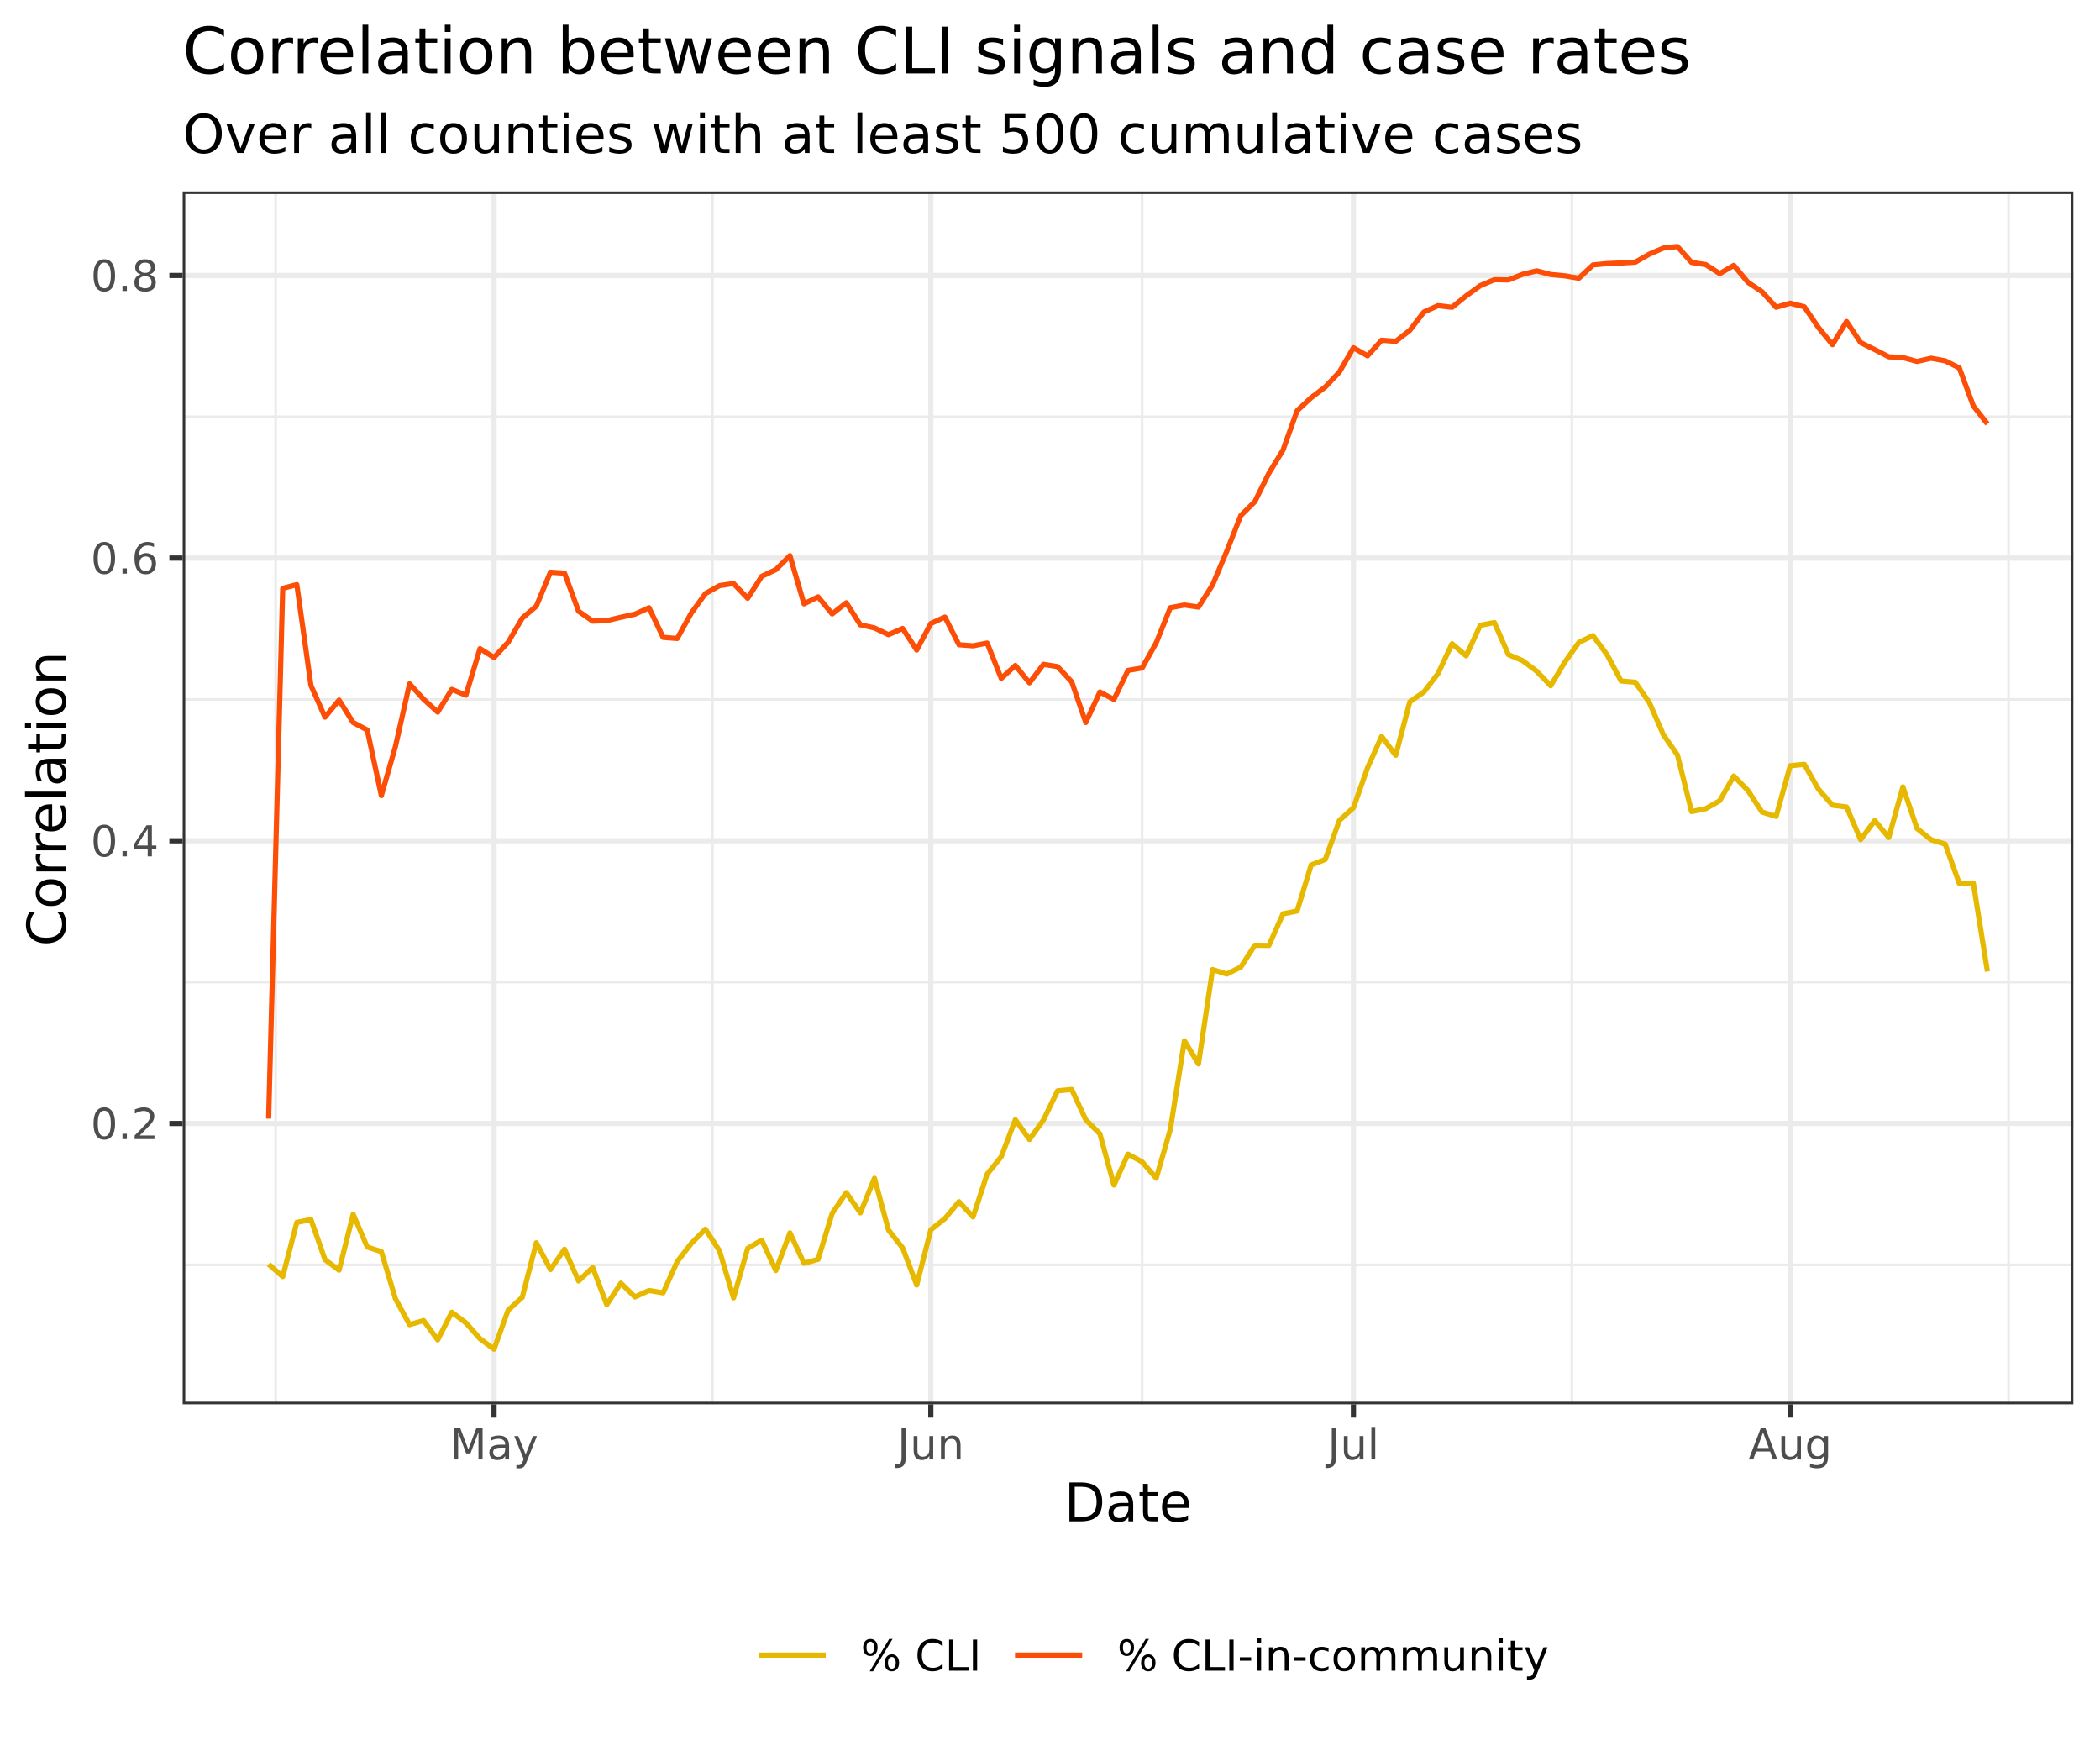
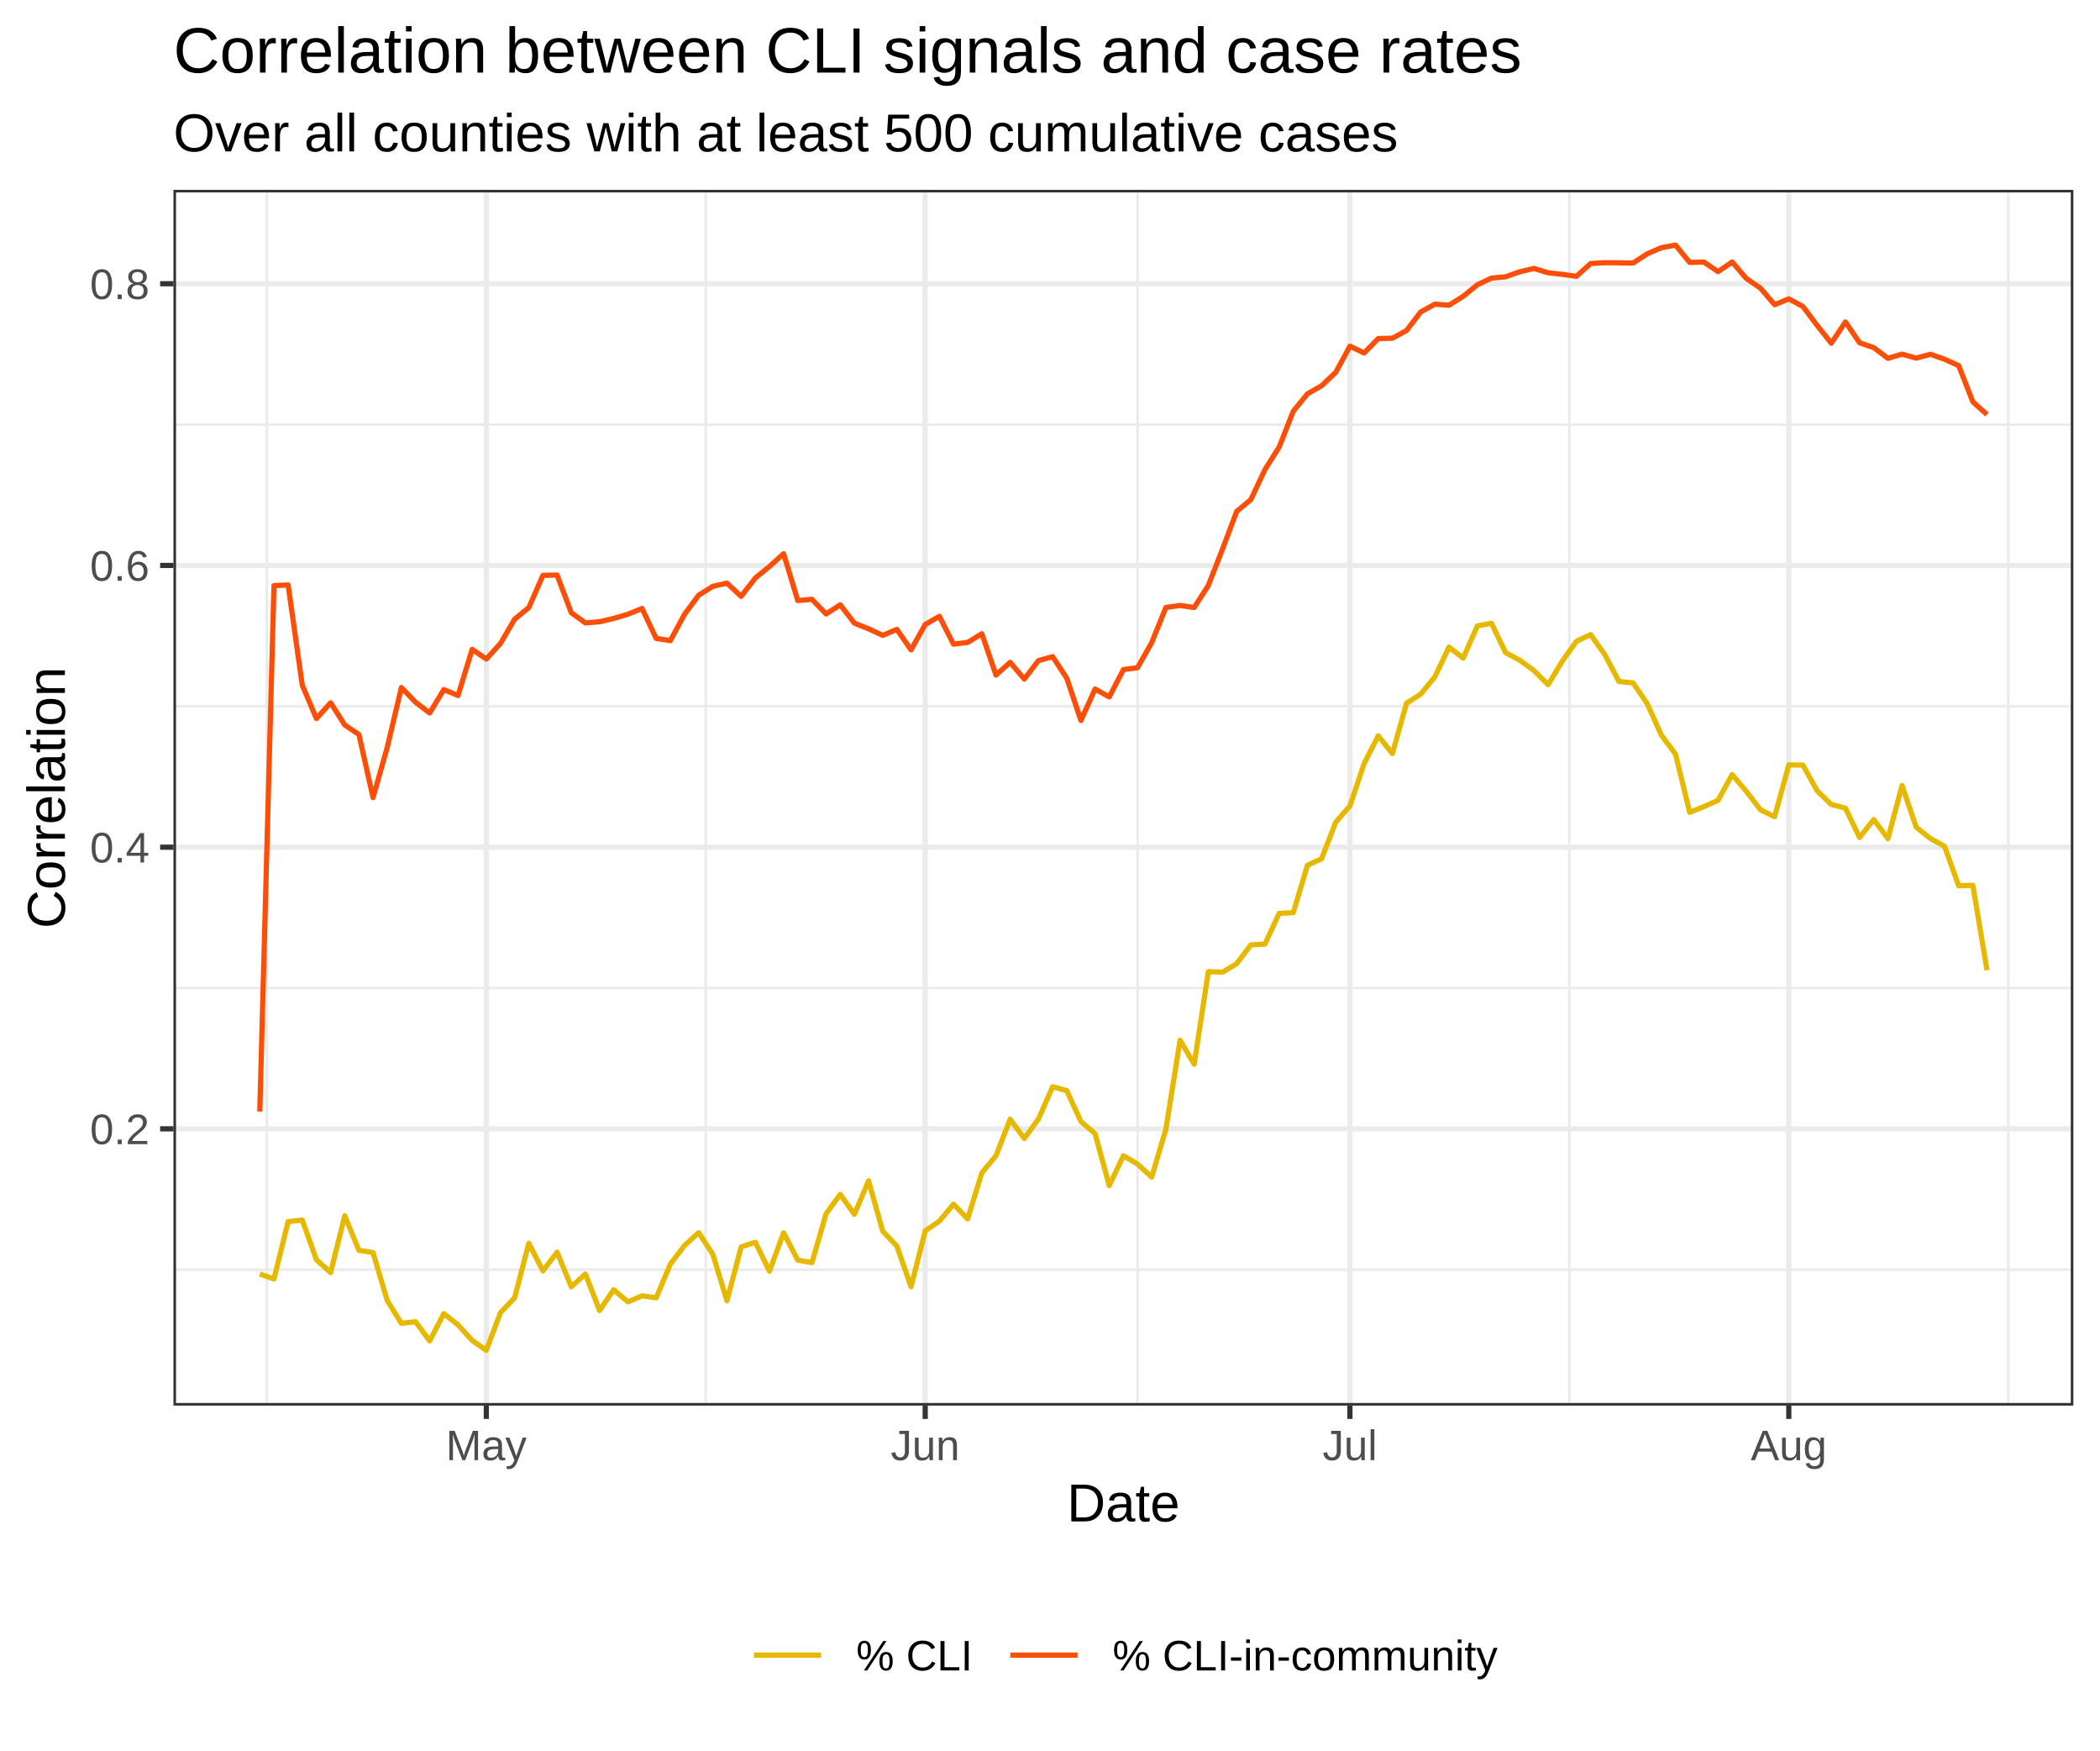
<svg xmlns="http://www.w3.org/2000/svg" viewBox="0 0 432.00 360.00">
  <defs>
    <style type="text/css">
    line, polyline, polygon, path, rect, circle {
      fill: none;
      stroke: #000000;
      stroke-linecap: round;
      stroke-linejoin: round;
      stroke-miterlimit: 10.00;
    }
  </style>
  </defs>
  <rect width="100%" height="100%" style="stroke: none; fill: #FFFFFF;" />
-   <rect x="0.00" y="0.00" width="432.00" height="360.00" style="stroke-width: 1.07; stroke: #FFFFFF; fill: #FFFFFF;" />
+   <rect x="0" y="0.00" width="432.00" height="360.00" style="stroke-width: 1.07; stroke: #FFFFFF; fill: #FFFFFF;" />
  <defs>
-     <clipPath id="cpMzcuNTh8NDI2LjUyfDI4OC44MnwzOS4zNg==">
-       <rect x="37.58" y="39.36" width="388.94" height="249.46" />
+     <clipPath id="cpMzUuNjh8NDI2LjUyfDI4OS4wOHwzOS4wNA==">
+       <rect x="35.68" y="39.04" width="390.84" height="250.04" />
    </clipPath>
  </defs>
-   <rect x="37.58" y="39.36" width="388.94" height="249.46" style="stroke-width: 1.07; stroke: none; fill: #FFFFFF;" clip-path="url(#cpMzcuNTh8NDI2LjUyfDI4OC44MnwzOS4zNg==)" />
-   <polyline points="37.58,260.13 426.52,260.13 " style="stroke-width: 0.53; stroke: #EBEBEB; stroke-linecap: butt;" clip-path="url(#cpMzcuNTh8NDI2LjUyfDI4OC44MnwzOS4zNg==)" />
-   <polyline points="37.58,201.99 426.52,201.99 " style="stroke-width: 0.53; stroke: #EBEBEB; stroke-linecap: butt;" clip-path="url(#cpMzcuNTh8NDI2LjUyfDI4OC44MnwzOS4zNg==)" />
-   <polyline points="37.58,143.85 426.52,143.85 " style="stroke-width: 0.53; stroke: #EBEBEB; stroke-linecap: butt;" clip-path="url(#cpMzcuNTh8NDI2LjUyfDI4OC44MnwzOS4zNg==)" />
-   <polyline points="37.58,85.71 426.52,85.71 " style="stroke-width: 0.53; stroke: #EBEBEB; stroke-linecap: butt;" clip-path="url(#cpMzcuNTh8NDI2LjUyfDI4OC44MnwzOS4zNg==)" />
-   <polyline points="56.71,288.82 56.71,39.36 " style="stroke-width: 0.53; stroke: #EBEBEB; stroke-linecap: butt;" clip-path="url(#cpMzcuNTh8NDI2LjUyfDI4OC44MnwzOS4zNg==)" />
-   <polyline points="146.56,288.82 146.56,39.36 " style="stroke-width: 0.53; stroke: #EBEBEB; stroke-linecap: butt;" clip-path="url(#cpMzcuNTh8NDI2LjUyfDI4OC44MnwzOS4zNg==)" />
-   <polyline points="234.95,288.82 234.95,39.36 " style="stroke-width: 0.53; stroke: #EBEBEB; stroke-linecap: butt;" clip-path="url(#cpMzcuNTh8NDI2LjUyfDI4OC44MnwzOS4zNg==)" />
-   <polyline points="323.35,288.82 323.35,39.36 " style="stroke-width: 0.53; stroke: #EBEBEB; stroke-linecap: butt;" clip-path="url(#cpMzcuNTh8NDI2LjUyfDI4OC44MnwzOS4zNg==)" />
-   <polyline points="413.19,288.82 413.19,39.36 " style="stroke-width: 0.53; stroke: #EBEBEB; stroke-linecap: butt;" clip-path="url(#cpMzcuNTh8NDI2LjUyfDI4OC44MnwzOS4zNg==)" />
-   <polyline points="37.58,231.06 426.52,231.06 " style="stroke-width: 1.07; stroke: #EBEBEB; stroke-linecap: butt;" clip-path="url(#cpMzcuNTh8NDI2LjUyfDI4OC44MnwzOS4zNg==)" />
-   <polyline points="37.58,172.92 426.52,172.92 " style="stroke-width: 1.07; stroke: #EBEBEB; stroke-linecap: butt;" clip-path="url(#cpMzcuNTh8NDI2LjUyfDI4OC44MnwzOS4zNg==)" />
-   <polyline points="37.58,114.78 426.52,114.78 " style="stroke-width: 1.07; stroke: #EBEBEB; stroke-linecap: butt;" clip-path="url(#cpMzcuNTh8NDI2LjUyfDI4OC44MnwzOS4zNg==)" />
-   <polyline points="37.58,56.65 426.52,56.65 " style="stroke-width: 1.07; stroke: #EBEBEB; stroke-linecap: butt;" clip-path="url(#cpMzcuNTh8NDI2LjUyfDI4OC44MnwzOS4zNg==)" />
-   <polyline points="101.63,288.82 101.63,39.36 " style="stroke-width: 1.07; stroke: #EBEBEB; stroke-linecap: butt;" clip-path="url(#cpMzcuNTh8NDI2LjUyfDI4OC44MnwzOS4zNg==)" />
-   <polyline points="191.48,288.82 191.48,39.36 " style="stroke-width: 1.07; stroke: #EBEBEB; stroke-linecap: butt;" clip-path="url(#cpMzcuNTh8NDI2LjUyfDI4OC44MnwzOS4zNg==)" />
-   <polyline points="278.42,288.82 278.42,39.36 " style="stroke-width: 1.07; stroke: #EBEBEB; stroke-linecap: butt;" clip-path="url(#cpMzcuNTh8NDI2LjUyfDI4OC44MnwzOS4zNg==)" />
-   <polyline points="368.27,288.82 368.27,39.36 " style="stroke-width: 1.07; stroke: #EBEBEB; stroke-linecap: butt;" clip-path="url(#cpMzcuNTh8NDI2LjUyfDI4OC44MnwzOS4zNg==)" />
-   <polyline points="55.26,260.00 58.16,262.55 61.06,251.40 63.96,250.81 66.86,259.06 69.75,261.23 72.65,249.73 75.55,256.46 78.45,257.41 81.35,267.11 84.25,272.43 87.14,271.59 90.04,275.57 92.94,269.88 95.84,272.05 98.74,275.33 101.63,277.48 104.53,269.46 107.43,266.82 110.33,255.59 113.23,261.10 116.13,256.92 119.02,263.45 121.92,260.68 124.82,268.32 127.72,263.90 130.62,266.73 133.51,265.41 136.41,265.89 139.31,259.46 142.21,255.72 145.11,252.80 148.01,257.24 150.90,266.93 153.80,256.75 156.70,255.05 159.60,261.29 162.50,253.55 165.39,259.81 168.29,259.00 171.19,249.55 174.09,245.28 176.99,249.44 179.89,242.33 182.78,252.99 185.68,256.64 188.58,264.28 191.48,252.92 194.38,250.61 197.27,247.14 200.17,250.27 203.07,241.47 205.97,237.89 208.87,230.28 211.77,234.35 214.66,230.32 217.56,224.34 220.46,224.06 223.36,230.29 226.26,233.18 229.15,243.72 232.05,237.37 234.95,238.95 237.85,242.32 240.75,232.28 243.65,214.05 246.54,218.81 249.44,199.40 252.34,200.33 255.24,198.90 258.14,194.40 261.03,194.45 263.93,187.95 266.83,187.36 269.73,177.89 272.63,176.76 275.53,168.74 278.42,166.12 281.32,157.91 284.22,151.45 287.12,155.34 290.02,144.33 292.91,142.33 295.81,138.55 298.71,132.39 301.61,134.88 304.51,128.61 307.41,128.03 310.30,134.63 313.20,135.86 316.10,138.03 319.00,141.04 321.90,136.17 324.79,132.13 327.69,130.72 330.59,134.64 333.49,140.06 336.39,140.31 339.29,144.49 342.18,151.11 345.08,155.28 347.98,166.91 350.88,166.33 353.78,164.67 356.67,159.60 359.57,162.58 362.47,167.01 365.37,167.91 368.27,157.49 371.17,157.20 374.06,162.28 376.96,165.60 379.86,165.97 382.76,172.70 385.66,168.76 388.55,172.25 391.45,161.83 394.35,170.38 397.25,172.71 400.15,173.60 403.05,181.70 405.94,181.62 408.84,199.80 " style="stroke-width: 1.07; stroke: #E7B800; stroke-linecap: butt;" clip-path="url(#cpMzcuNTh8NDI2LjUyfDI4OC44MnwzOS4zNg==)" />
-   <polyline points="55.26,230.06 58.16,121.00 61.06,120.23 63.96,140.97 66.86,147.49 69.75,143.98 72.65,148.60 75.55,150.14 78.45,163.63 81.35,153.51 84.25,140.64 87.14,143.81 90.04,146.46 92.94,141.78 95.84,142.98 98.74,133.40 101.63,135.22 104.53,132.09 107.43,127.13 110.33,124.66 113.23,117.68 116.13,117.88 119.02,125.71 121.92,127.74 124.82,127.64 127.72,126.95 130.62,126.31 133.51,124.99 136.41,131.08 139.31,131.31 142.21,126.08 145.11,122.08 148.01,120.44 150.90,120.01 153.80,123.04 156.70,118.53 159.60,117.15 162.50,114.28 165.39,124.19 168.29,122.75 171.19,126.26 174.09,123.97 176.99,128.50 179.89,129.14 182.78,130.53 185.68,129.25 188.58,133.69 191.48,128.23 194.38,126.91 197.27,132.60 200.17,132.82 203.07,132.25 205.97,139.53 208.87,136.86 211.77,140.43 214.66,136.63 217.56,137.10 220.46,140.22 223.36,148.59 226.26,142.32 229.15,143.85 232.05,137.88 234.95,137.38 237.85,132.20 240.75,124.98 243.65,124.43 246.54,124.85 249.44,120.30 252.34,113.42 255.24,106.04 258.14,103.16 261.03,97.31 263.93,92.57 266.83,84.47 269.73,81.78 272.63,79.59 275.53,76.51 278.42,71.52 281.32,73.18 284.22,69.97 287.12,70.20 290.02,67.93 292.91,64.17 295.81,62.86 298.71,63.20 301.61,60.84 304.51,58.74 307.41,57.52 310.30,57.57 313.20,56.42 316.10,55.70 319.00,56.45 321.90,56.73 324.79,57.22 327.69,54.49 330.59,54.20 333.49,54.08 336.39,53.92 339.29,52.26 342.18,51.01 345.08,50.70 347.98,53.97 350.88,54.41 353.78,56.27 356.67,54.57 359.57,58.05 362.47,59.99 365.37,63.19 368.27,62.36 371.17,63.09 374.06,67.34 376.96,70.88 379.86,66.13 382.76,70.46 385.66,71.90 388.55,73.39 391.45,73.54 394.35,74.34 397.25,73.68 400.15,74.21 403.05,75.67 405.94,83.48 408.84,87.19 " style="stroke-width: 1.07; stroke: #FC4E07; stroke-linecap: butt;" clip-path="url(#cpMzcuNTh8NDI2LjUyfDI4OC44MnwzOS4zNg==)" />
-   <rect x="37.58" y="39.36" width="388.94" height="249.46" style="stroke-width: 1.07; stroke: #333333;" clip-path="url(#cpMzcuNTh8NDI2LjUyfDI4OC44MnwzOS4zNg==)" />
+   <rect x="35.68" y="39.04" width="390.84" height="250.04" style="stroke-width: 1.07; stroke: none; fill: #FFFFFF;" clip-path="url(#cpMzUuNjh8NDI2LjUyfDI4OS4wOHwzOS4wNA==)" />
+   <polyline points="35.68,261.13 426.52,261.13 " style="stroke-width: 0.53; stroke: #EBEBEB; stroke-linecap: butt;" clip-path="url(#cpMzUuNjh8NDI2LjUyfDI4OS4wOHwzOS4wNA==)" />
+   <polyline points="35.68,203.19 426.52,203.19 " style="stroke-width: 0.53; stroke: #EBEBEB; stroke-linecap: butt;" clip-path="url(#cpMzUuNjh8NDI2LjUyfDI4OS4wOHwzOS4wNA==)" />
+   <polyline points="35.68,145.26 426.52,145.26 " style="stroke-width: 0.53; stroke: #EBEBEB; stroke-linecap: butt;" clip-path="url(#cpMzUuNjh8NDI2LjUyfDI4OS4wOHwzOS4wNA==)" />
+   <polyline points="35.68,87.33 426.52,87.33 " style="stroke-width: 0.53; stroke: #EBEBEB; stroke-linecap: butt;" clip-path="url(#cpMzUuNjh8NDI2LjUyfDI4OS4wOHwzOS4wNA==)" />
+   <polyline points="54.90,289.08 54.90,39.04 " style="stroke-width: 0.53; stroke: #EBEBEB; stroke-linecap: butt;" clip-path="url(#cpMzUuNjh8NDI2LjUyfDI4OS4wOHwzOS4wNA==)" />
+   <polyline points="145.18,289.08 145.18,39.04 " style="stroke-width: 0.53; stroke: #EBEBEB; stroke-linecap: butt;" clip-path="url(#cpMzUuNjh8NDI2LjUyfDI4OS4wOHwzOS4wNA==)" />
+   <polyline points="234.01,289.08 234.01,39.04 " style="stroke-width: 0.53; stroke: #EBEBEB; stroke-linecap: butt;" clip-path="url(#cpMzUuNjh8NDI2LjUyfDI4OS4wOHwzOS4wNA==)" />
+   <polyline points="322.84,289.08 322.84,39.04 " style="stroke-width: 0.53; stroke: #EBEBEB; stroke-linecap: butt;" clip-path="url(#cpMzUuNjh8NDI2LjUyfDI4OS4wOHwzOS4wNA==)" />
+   <polyline points="413.12,289.08 413.12,39.04 " style="stroke-width: 0.53; stroke: #EBEBEB; stroke-linecap: butt;" clip-path="url(#cpMzUuNjh8NDI2LjUyfDI4OS4wOHwzOS4wNA==)" />
+   <polyline points="35.68,232.16 426.52,232.16 " style="stroke-width: 1.07; stroke: #EBEBEB; stroke-linecap: butt;" clip-path="url(#cpMzUuNjh8NDI2LjUyfDI4OS4wOHwzOS4wNA==)" />
+   <polyline points="35.68,174.23 426.52,174.23 " style="stroke-width: 1.07; stroke: #EBEBEB; stroke-linecap: butt;" clip-path="url(#cpMzUuNjh8NDI2LjUyfDI4OS4wOHwzOS4wNA==)" />
+   <polyline points="35.68,116.29 426.52,116.29 " style="stroke-width: 1.07; stroke: #EBEBEB; stroke-linecap: butt;" clip-path="url(#cpMzUuNjh8NDI2LjUyfDI4OS4wOHwzOS4wNA==)" />
+   <polyline points="35.68,58.36 426.52,58.36 " style="stroke-width: 1.07; stroke: #EBEBEB; stroke-linecap: butt;" clip-path="url(#cpMzUuNjh8NDI2LjUyfDI4OS4wOHwzOS4wNA==)" />
+   <polyline points="100.04,289.08 100.04,39.04 " style="stroke-width: 1.07; stroke: #EBEBEB; stroke-linecap: butt;" clip-path="url(#cpMzUuNjh8NDI2LjUyfDI4OS4wOHwzOS4wNA==)" />
+   <polyline points="190.33,289.08 190.33,39.04 " style="stroke-width: 1.07; stroke: #EBEBEB; stroke-linecap: butt;" clip-path="url(#cpMzUuNjh8NDI2LjUyfDI4OS4wOHwzOS4wNA==)" />
+   <polyline points="277.70,289.08 277.70,39.04 " style="stroke-width: 1.07; stroke: #EBEBEB; stroke-linecap: butt;" clip-path="url(#cpMzUuNjh8NDI2LjUyfDI4OS4wOHwzOS4wNA==)" />
+   <polyline points="367.98,289.08 367.98,39.04 " style="stroke-width: 1.07; stroke: #EBEBEB; stroke-linecap: butt;" clip-path="url(#cpMzUuNjh8NDI2LjUyfDI4OS4wOHwzOS4wNA==)" />
+   <polyline points="53.44,262.00 56.36,263.04 59.27,251.25 62.18,250.92 65.09,259.07 68.01,261.72 70.92,250.05 73.83,257.14 76.74,257.61 79.65,267.44 82.57,272.16 85.48,271.82 88.39,275.77 91.30,270.17 94.22,272.46 97.13,275.67 100.04,277.71 102.95,269.98 105.87,266.90 108.78,255.70 111.69,261.36 114.60,257.53 117.52,264.65 120.43,262.02 123.34,269.52 126.25,265.24 129.17,267.75 132.08,266.50 134.99,266.91 137.90,259.99 140.82,256.16 143.73,253.51 146.64,257.95 149.55,267.53 152.46,256.45 155.38,255.49 158.29,261.43 161.20,253.53 164.11,259.16 167.03,259.68 169.94,249.62 172.85,245.64 175.76,249.74 178.68,242.85 181.59,253.21 184.50,256.28 187.41,264.64 190.33,253.15 193.24,251.14 196.15,247.66 199.06,250.68 201.98,241.21 204.89,237.70 207.80,230.18 210.71,234.15 213.62,230.15 216.54,223.51 219.45,224.30 222.36,230.66 225.27,233.15 228.19,243.83 231.10,237.71 234.01,239.40 236.92,242.08 239.84,232.25 242.75,213.95 245.66,218.86 248.57,199.84 251.49,199.94 254.40,198.20 257.31,194.34 260.22,194.15 263.14,187.85 266.05,187.69 268.96,177.95 271.87,176.62 274.79,169.09 277.70,165.75 280.61,157.07 283.52,151.33 286.43,154.99 289.35,144.62 292.26,142.76 295.17,139.21 298.08,133.09 301.00,135.34 303.91,128.74 306.82,128.19 309.73,134.23 312.65,135.79 315.56,137.91 318.47,140.82 321.38,135.99 324.30,131.90 327.21,130.52 330.12,134.61 333.03,140.14 335.95,140.46 338.86,144.72 341.77,151.19 344.68,155.10 347.59,167.07 350.51,165.90 353.42,164.60 356.33,159.32 359.24,162.75 362.16,166.54 365.07,167.98 367.98,157.31 370.89,157.36 373.81,162.63 376.72,165.45 379.63,166.20 382.54,172.24 385.46,168.55 388.37,172.46 391.28,161.55 394.19,170.12 397.11,172.45 400.02,174.06 402.93,182.17 405.84,182.06 408.75,199.52 " style="stroke-width: 1.07; stroke: #E7B800; stroke-linecap: butt;" clip-path="url(#cpMzUuNjh8NDI2LjUyfDI4OS4wOHwzOS4wNA==)" />
+   <polyline points="53.44,228.60 56.36,120.44 59.27,120.31 62.18,140.92 65.09,147.78 68.01,144.54 70.92,149.10 73.83,151.05 76.74,164.04 79.65,153.75 82.57,141.40 85.48,144.42 88.39,146.64 91.30,141.82 94.22,143.04 97.13,133.55 100.04,135.54 102.95,132.34 105.87,127.34 108.78,124.96 111.69,118.33 114.60,118.27 117.52,126.01 120.43,128.11 123.34,127.87 126.25,127.19 129.17,126.33 132.08,125.14 134.99,131.30 137.90,131.75 140.82,126.34 143.73,122.41 146.64,120.58 149.55,119.93 152.46,122.64 155.38,118.88 158.29,116.50 161.20,113.88 164.11,123.50 167.03,123.26 169.94,126.27 172.85,124.39 175.76,128.16 178.68,129.32 181.59,130.67 184.50,129.44 187.41,133.65 190.33,128.44 193.24,126.76 196.15,132.48 199.06,132.12 201.98,130.34 204.89,138.83 207.80,136.22 210.71,139.66 213.62,135.86 216.54,135.05 219.45,139.48 222.36,148.17 225.27,141.71 228.19,143.33 231.10,137.71 234.01,137.32 236.92,132.16 239.84,124.93 242.75,124.52 245.66,124.94 248.57,120.40 251.49,112.93 254.40,105.18 257.31,102.76 260.22,96.58 263.14,91.95 266.05,84.57 268.96,81.00 271.87,79.33 274.79,76.57 277.70,71.20 280.61,72.60 283.52,69.63 286.43,69.56 289.35,67.97 292.26,64.15 295.17,62.56 298.08,62.77 301.00,60.94 303.91,58.57 306.82,57.20 309.73,56.92 312.65,55.89 315.56,55.21 318.47,56.10 321.38,56.42 324.30,56.83 327.21,54.20 330.12,54.03 333.03,54.05 335.95,54.10 338.86,52.20 341.77,50.94 344.68,50.41 347.59,53.97 350.51,53.89 353.42,55.87 356.33,53.88 359.24,57.27 362.16,59.27 365.07,62.67 367.98,61.47 370.89,63.04 373.81,66.92 376.72,70.58 379.63,66.22 382.54,70.49 385.46,71.50 388.37,73.69 391.28,72.84 394.19,73.65 397.11,72.86 400.02,73.88 402.93,75.20 405.84,82.64 408.75,85.26 " style="stroke-width: 1.07; stroke: #FC4E07; stroke-linecap: butt;" clip-path="url(#cpMzUuNjh8NDI2LjUyfDI4OS4wOHwzOS4wNA==)" />
+   <rect x="35.68" y="39.04" width="390.84" height="250.04" style="stroke-width: 1.07; stroke: #333333;" clip-path="url(#cpMzUuNjh8NDI2LjUyfDI4OS4wOHwzOS4wNA==)" />
  <defs>
    <clipPath id="cpMC4wMHw0MzIuMDB8MzYwLjAwfDAuMDA=">
      <rect x="0.00" y="0.00" width="432.00" height="360.00" />
    </clipPath>
  </defs>
  <g clip-path="url(#cpMC4wMHw0MzIuMDB8MzYwLjAwfDAuMDA=)">
-     <text x="18.66" y="234.27" style="font-size: 8.80px; fill: #4D4D4D; font-family: DejaVu Sans;" textLength="13.99px" lengthAdjust="spacingAndGlyphs">0.2</text>
+     <text x="18.51" y="235.31" style="font-size: 8.80px; fill: #4D4D4D; font-family: Arial;" textLength="12.23px" lengthAdjust="spacingAndGlyphs">0.2</text>
  </g>
  <g clip-path="url(#cpMC4wMHw0MzIuMDB8MzYwLjAwfDAuMDA=)">
-     <text x="18.66" y="176.13" style="font-size: 8.80px; fill: #4D4D4D; font-family: DejaVu Sans;" textLength="13.99px" lengthAdjust="spacingAndGlyphs">0.4</text>
+     <text x="18.51" y="177.38" style="font-size: 8.80px; fill: #4D4D4D; font-family: Arial;" textLength="12.23px" lengthAdjust="spacingAndGlyphs">0.4</text>
  </g>
  <g clip-path="url(#cpMC4wMHw0MzIuMDB8MzYwLjAwfDAuMDA=)">
-     <text x="18.66" y="117.99" style="font-size: 8.80px; fill: #4D4D4D; font-family: DejaVu Sans;" textLength="13.99px" lengthAdjust="spacingAndGlyphs">0.6</text>
+     <text x="18.51" y="119.44" style="font-size: 8.80px; fill: #4D4D4D; font-family: Arial;" textLength="12.23px" lengthAdjust="spacingAndGlyphs">0.6</text>
  </g>
  <g clip-path="url(#cpMC4wMHw0MzIuMDB8MzYwLjAwfDAuMDA=)">
-     <text x="18.66" y="59.85" style="font-size: 8.80px; fill: #4D4D4D; font-family: DejaVu Sans;" textLength="13.99px" lengthAdjust="spacingAndGlyphs">0.8</text>
+     <text x="18.51" y="61.51" style="font-size: 8.80px; fill: #4D4D4D; font-family: Arial;" textLength="12.23px" lengthAdjust="spacingAndGlyphs">0.8</text>
  </g>
-   <polyline points="34.84,231.06 37.58,231.06 " style="stroke-width: 1.07; stroke: #333333; stroke-linecap: butt;" clip-path="url(#cpMC4wMHw0MzIuMDB8MzYwLjAwfDAuMDA=)" />
-   <polyline points="34.84,172.92 37.58,172.92 " style="stroke-width: 1.07; stroke: #333333; stroke-linecap: butt;" clip-path="url(#cpMC4wMHw0MzIuMDB8MzYwLjAwfDAuMDA=)" />
-   <polyline points="34.84,114.78 37.58,114.78 " style="stroke-width: 1.07; stroke: #333333; stroke-linecap: butt;" clip-path="url(#cpMC4wMHw0MzIuMDB8MzYwLjAwfDAuMDA=)" />
-   <polyline points="34.84,56.65 37.58,56.65 " style="stroke-width: 1.07; stroke: #333333; stroke-linecap: butt;" clip-path="url(#cpMC4wMHw0MzIuMDB8MzYwLjAwfDAuMDA=)" />
-   <polyline points="101.63,291.56 101.63,288.82 " style="stroke-width: 1.07; stroke: #333333; stroke-linecap: butt;" clip-path="url(#cpMC4wMHw0MzIuMDB8MzYwLjAwfDAuMDA=)" />
-   <polyline points="191.48,291.56 191.48,288.82 " style="stroke-width: 1.07; stroke: #333333; stroke-linecap: butt;" clip-path="url(#cpMC4wMHw0MzIuMDB8MzYwLjAwfDAuMDA=)" />
-   <polyline points="278.42,291.56 278.42,288.82 " style="stroke-width: 1.07; stroke: #333333; stroke-linecap: butt;" clip-path="url(#cpMC4wMHw0MzIuMDB8MzYwLjAwfDAuMDA=)" />
-   <polyline points="368.27,291.56 368.27,288.82 " style="stroke-width: 1.07; stroke: #333333; stroke-linecap: butt;" clip-path="url(#cpMC4wMHw0MzIuMDB8MzYwLjAwfDAuMDA=)" />
+   <polyline points="32.94,232.16 35.68,232.16 " style="stroke-width: 1.07; stroke: #333333; stroke-linecap: butt;" clip-path="url(#cpMC4wMHw0MzIuMDB8MzYwLjAwfDAuMDA=)" />
+   <polyline points="32.94,174.23 35.68,174.23 " style="stroke-width: 1.07; stroke: #333333; stroke-linecap: butt;" clip-path="url(#cpMC4wMHw0MzIuMDB8MzYwLjAwfDAuMDA=)" />
+   <polyline points="32.94,116.29 35.68,116.29 " style="stroke-width: 1.07; stroke: #333333; stroke-linecap: butt;" clip-path="url(#cpMC4wMHw0MzIuMDB8MzYwLjAwfDAuMDA=)" />
+   <polyline points="32.94,58.36 35.68,58.36 " style="stroke-width: 1.07; stroke: #333333; stroke-linecap: butt;" clip-path="url(#cpMC4wMHw0MzIuMDB8MzYwLjAwfDAuMDA=)" />
+   <polyline points="100.04,291.82 100.04,289.08 " style="stroke-width: 1.07; stroke: #333333; stroke-linecap: butt;" clip-path="url(#cpMC4wMHw0MzIuMDB8MzYwLjAwfDAuMDA=)" />
+   <polyline points="190.33,291.82 190.33,289.08 " style="stroke-width: 1.07; stroke: #333333; stroke-linecap: butt;" clip-path="url(#cpMC4wMHw0MzIuMDB8MzYwLjAwfDAuMDA=)" />
+   <polyline points="277.70,291.82 277.70,289.08 " style="stroke-width: 1.07; stroke: #333333; stroke-linecap: butt;" clip-path="url(#cpMC4wMHw0MzIuMDB8MzYwLjAwfDAuMDA=)" />
+   <polyline points="367.98,291.82 367.98,289.08 " style="stroke-width: 1.07; stroke: #333333; stroke-linecap: butt;" clip-path="url(#cpMC4wMHw0MzIuMDB8MzYwLjAwfDAuMDA=)" />
  <g clip-path="url(#cpMC4wMHw0MzIuMDB8MzYwLjAwfDAuMDA=)">
-     <text x="92.54" y="300.16" style="font-size: 8.80px; fill: #4D4D4D; font-family: DejaVu Sans;" textLength="18.19px" lengthAdjust="spacingAndGlyphs">May</text>
+     <text x="91.73" y="300.31" style="font-size: 8.80px; fill: #4D4D4D; font-family: Arial;" textLength="16.62px" lengthAdjust="spacingAndGlyphs">May</text>
  </g>
  <g clip-path="url(#cpMC4wMHw0MzIuMDB8MzYwLjAwfDAuMDA=)">
-     <text x="184.60" y="300.16" style="font-size: 8.80px; fill: #4D4D4D; font-family: DejaVu Sans;" textLength="13.75px" lengthAdjust="spacingAndGlyphs">Jun</text>
+     <text x="183.23" y="300.31" style="font-size: 8.80px; fill: #4D4D4D; font-family: Arial;" textLength="14.19px" lengthAdjust="spacingAndGlyphs">Jun</text>
  </g>
  <g clip-path="url(#cpMC4wMHw0MzIuMDB8MzYwLjAwfDAuMDA=)">
-     <text x="273.11" y="300.16" style="font-size: 8.80px; fill: #4D4D4D; font-family: DejaVu Sans;" textLength="10.62px" lengthAdjust="spacingAndGlyphs">Jul</text>
+     <text x="272.07" y="300.31" style="font-size: 8.80px; fill: #4D4D4D; font-family: Arial;" textLength="11.25px" lengthAdjust="spacingAndGlyphs">Jul</text>
  </g>
  <g clip-path="url(#cpMC4wMHw0MzIuMDB8MzYwLjAwfDAuMDA=)">
-     <text x="359.68" y="300.16" style="font-size: 8.80px; fill: #4D4D4D; font-family: DejaVu Sans;" textLength="17.18px" lengthAdjust="spacingAndGlyphs">Aug</text>
+     <text x="360.15" y="300.31" style="font-size: 8.80px; fill: #4D4D4D; font-family: Arial;" textLength="15.66px" lengthAdjust="spacingAndGlyphs">Aug</text>
  </g>
  <g clip-path="url(#cpMC4wMHw0MzIuMDB8MzYwLjAwfDAuMDA=)">
-     <text x="218.91" y="312.90" style="font-size: 11.00px; font-family: DejaVu Sans;" textLength="26.29px" lengthAdjust="spacingAndGlyphs">Date</text>
+     <text x="219.48" y="312.90" style="font-size: 11.00px; font-family: Arial;" textLength="23.24px" lengthAdjust="spacingAndGlyphs">Date</text>
  </g>
  <g clip-path="url(#cpMC4wMHw0MzIuMDB8MzYwLjAwfDAuMDA=)">
-     <text transform="translate(13.50,194.63) rotate(-90)" style="font-size: 11.00px; font-family: DejaVu Sans;" textLength="61.09px" lengthAdjust="spacingAndGlyphs">Correlation</text>
+     <text transform="translate(13.35,190.96) rotate(-90)" style="font-size: 11.00px; font-family: Arial;" textLength="53.80px" lengthAdjust="spacingAndGlyphs">Correlation</text>
  </g>
-   <rect x="143.36" y="326.28" width="177.38" height="28.24" style="stroke-width: 1.07; stroke: none; fill: #FFFFFF;" clip-path="url(#cpMC4wMHw0MzIuMDB8MzYwLjAwfDAuMDA=)" />
-   <rect x="154.32" y="331.76" width="17.28" height="17.28" style="stroke-width: 1.07; stroke: none; fill: #FFFFFF;" clip-path="url(#cpMC4wMHw0MzIuMDB8MzYwLjAwfDAuMDA=)" />
-   <line x1="156.05" y1="340.40" x2="169.87" y2="340.40" style="stroke-width: 1.07; stroke: #E7B800; stroke-linecap: butt;" clip-path="url(#cpMC4wMHw0MzIuMDB8MzYwLjAwfDAuMDA=)" />
-   <rect x="207.07" y="331.76" width="17.28" height="17.28" style="stroke-width: 1.07; stroke: none; fill: #FFFFFF;" clip-path="url(#cpMC4wMHw0MzIuMDB8MzYwLjAwfDAuMDA=)" />
-   <line x1="208.80" y1="340.40" x2="222.62" y2="340.40" style="stroke-width: 1.07; stroke: #FC4E07; stroke-linecap: butt;" clip-path="url(#cpMC4wMHw0MzIuMDB8MzYwLjAwfDAuMDA=)" />
+   <rect x="142.41" y="326.28" width="177.38" height="28.24" style="stroke-width: 1.07; stroke: none; fill: #FFFFFF;" clip-path="url(#cpMC4wMHw0MzIuMDB8MzYwLjAwfDAuMDA=)" />
+   <rect x="153.37" y="331.76" width="17.28" height="17.28" style="stroke-width: 1.07; stroke: none; fill: #FFFFFF;" clip-path="url(#cpMC4wMHw0MzIuMDB8MzYwLjAwfDAuMDA=)" />
+   <line x1="155.10" y1="340.40" x2="168.92" y2="340.40" style="stroke-width: 1.07; stroke: #E7B800; stroke-linecap: butt;" clip-path="url(#cpMC4wMHw0MzIuMDB8MzYwLjAwfDAuMDA=)" />
+   <rect x="206.11" y="331.76" width="17.28" height="17.28" style="stroke-width: 1.07; stroke: none; fill: #FFFFFF;" clip-path="url(#cpMC4wMHw0MzIuMDB8MzYwLjAwfDAuMDA=)" />
+   <line x1="207.84" y1="340.40" x2="221.67" y2="340.40" style="stroke-width: 1.07; stroke: #FC4E07; stroke-linecap: butt;" clip-path="url(#cpMC4wMHw0MzIuMDB8MzYwLjAwfDAuMDA=)" />
  <g clip-path="url(#cpMC4wMHw0MzIuMDB8MzYwLjAwfDAuMDA=)">
-     <text x="177.08" y="343.61" style="font-size: 8.80px; font-family: DejaVu Sans;" textLength="24.80px" lengthAdjust="spacingAndGlyphs">% CLI</text>
+     <text x="176.13" y="343.55" style="font-size: 8.80px; font-family: Arial;" textLength="23.96px" lengthAdjust="spacingAndGlyphs">% CLI</text>
  </g>
  <g clip-path="url(#cpMC4wMHw0MzIuMDB8MzYwLjAwfDAuMDA=)">
-     <text x="229.83" y="343.61" style="font-size: 8.80px; font-family: DejaVu Sans;" textLength="88.80px" lengthAdjust="spacingAndGlyphs">% CLI-in-community</text>
+     <text x="228.87" y="343.55" style="font-size: 8.80px; font-family: Arial;" textLength="79.22px" lengthAdjust="spacingAndGlyphs">% CLI-in-community</text>
  </g>
  <g clip-path="url(#cpMC4wMHw0MzIuMDB8MzYwLjAwfDAuMDA=)">
-     <text x="37.58" y="31.46" style="font-size: 11.00px; font-family: DejaVu Sans;" textLength="288.04px" lengthAdjust="spacingAndGlyphs">Over all counties with at least 500 cumulative cases</text>
+     <text x="35.68" y="31.14" style="font-size: 11.00px; font-family: Arial;" textLength="251.90px" lengthAdjust="spacingAndGlyphs">Over all counties with at least 500 cumulative cases</text>
  </g>
  <g clip-path="url(#cpMC4wMHw0MzIuMDB8MzYwLjAwfDAuMDA=)">
-     <text x="37.58" y="15.10" style="font-size: 13.20px; font-family: DejaVu Sans;" textLength="310.82px" lengthAdjust="spacingAndGlyphs">Correlation between CLI signals and case rates</text>
+     <text x="35.68" y="14.93" style="font-size: 13.20px; font-family: Arial;" textLength="277.35px" lengthAdjust="spacingAndGlyphs">Correlation between CLI signals and case rates</text>
  </g>
</svg>
